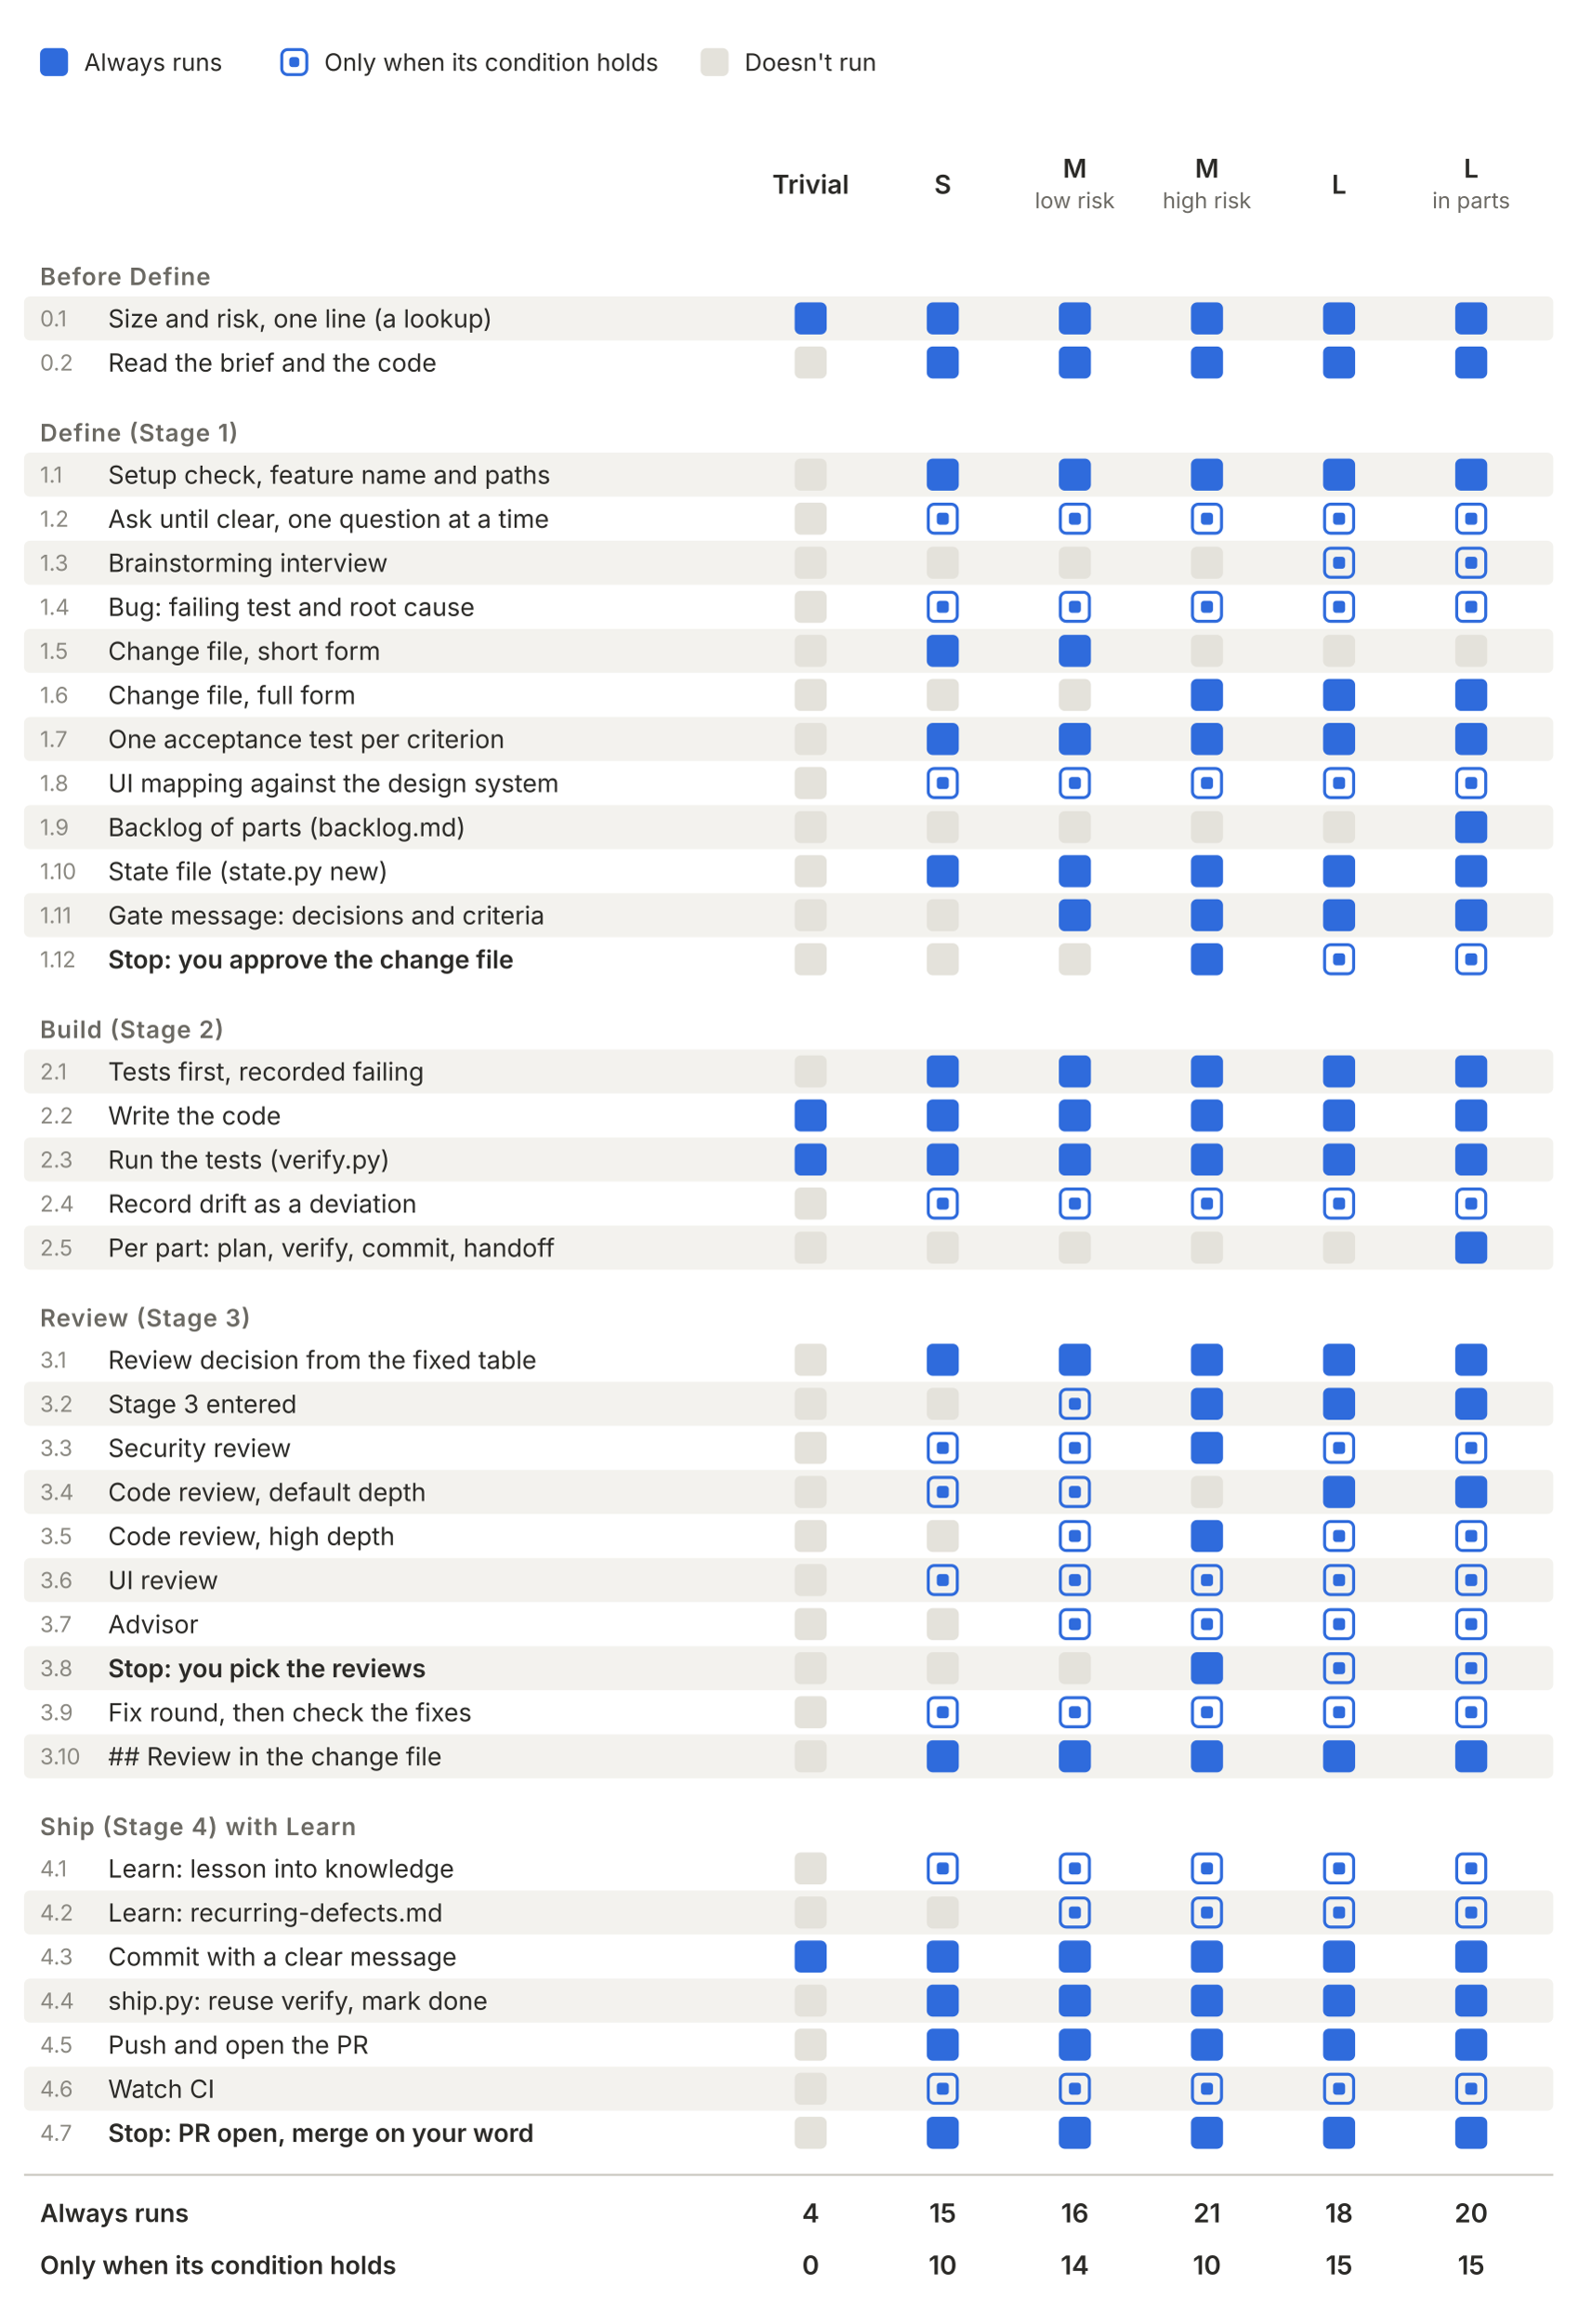
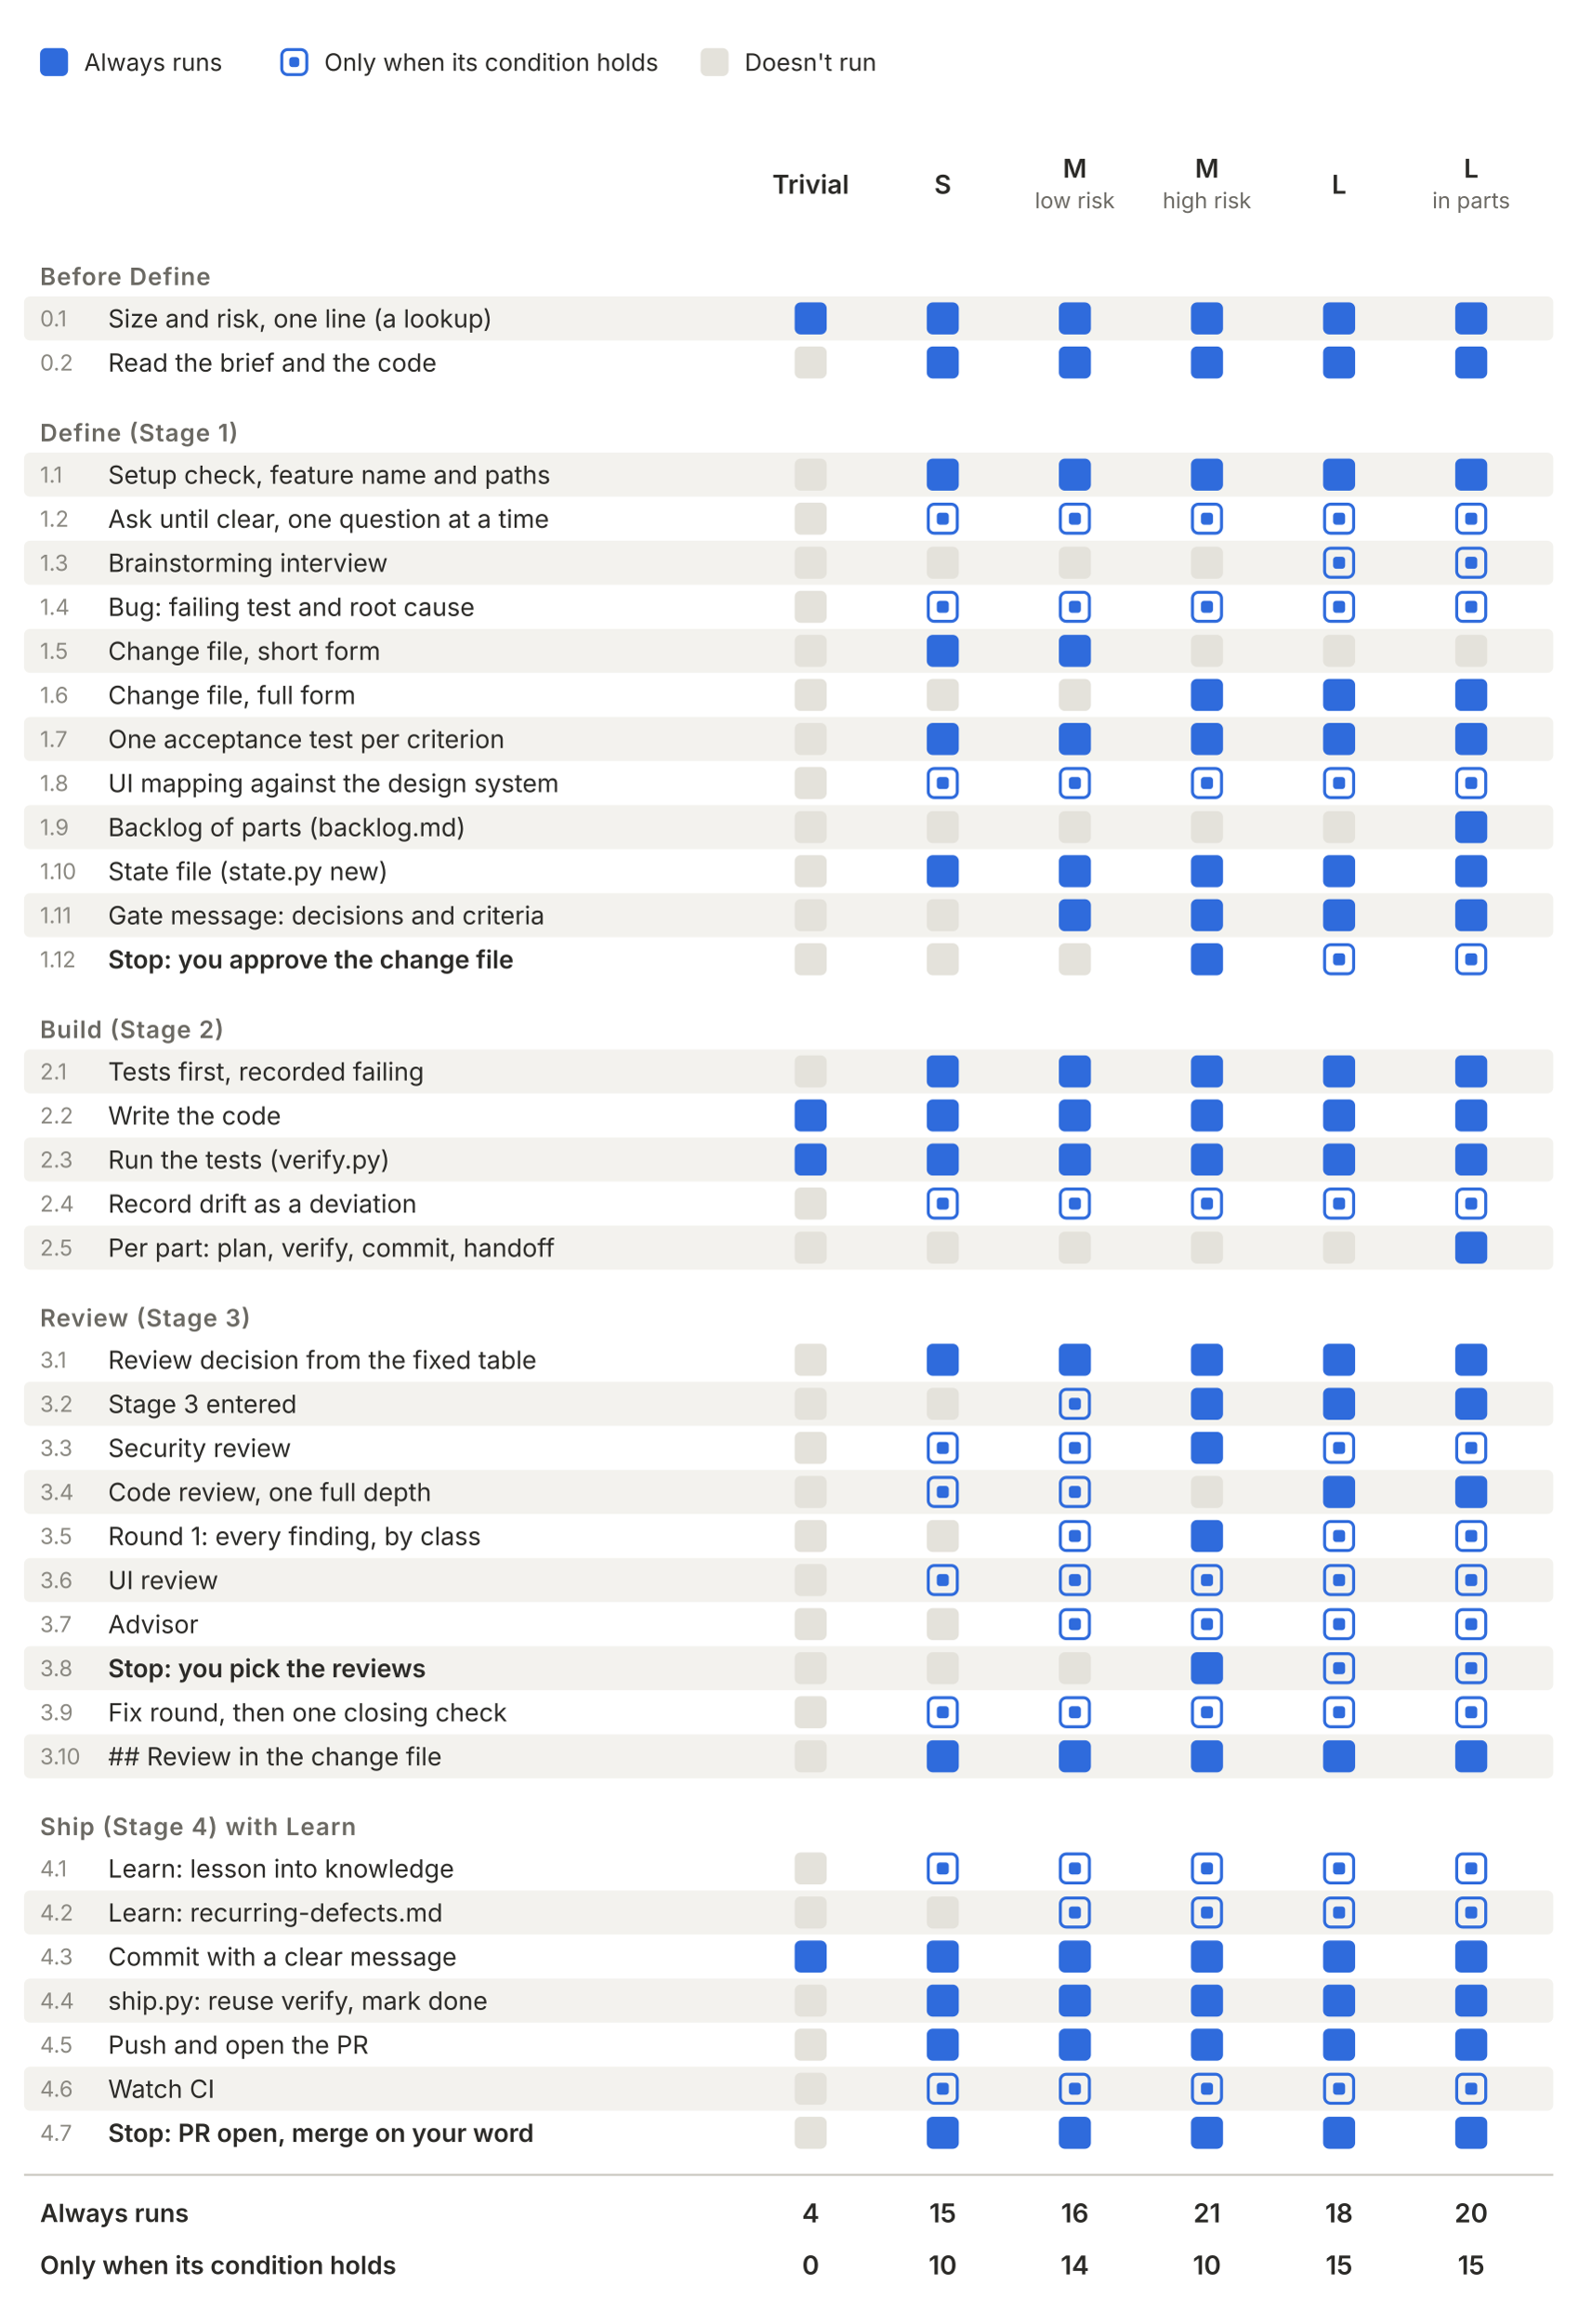
<svg xmlns="http://www.w3.org/2000/svg" width="100%" viewBox="0 0 788 1160" role="img">
  <style>
text{font-family:anthropic-sans,-apple-system,"system-ui","Segoe UI",sans-serif;dominant-baseline:central;fill:#2b2a27}
.h{font-size:13px;font-weight:600;text-anchor:middle}.hs{font-size:11px;text-anchor:middle;fill:#6b6963}
.sec{font-size:12px;font-weight:600;letter-spacing:.04em;text-transform:uppercase;fill:#6b6963}
.lab{font-size:12.5px}.stop{font-weight:600}.num{font-size:11px;fill:#8a8881}
.lg{font-size:12px}.tot{font-weight:600}.tv{font-size:13px;font-weight:600;text-anchor:middle}
.band{fill:#f3f2ee}.rule{stroke:#c9c7bf;stroke-width:1}
.on{fill:#2f6bdc}.part{fill:none;stroke:#2f6bdc;stroke-width:1.5}.pdot{fill:#2f6bdc}
.off{fill:#e4e2db}
@media (prefers-color-scheme:dark){
text{fill:#ebeae4}.hs,.sec{fill:#a8a69e}.num{fill:#85837c}
.band{fill:#262624}.rule{stroke:#4a4944}
.on,.pdot{fill:#5b8def}.part{stroke:#5b8def}.off{fill:#3a3935}
}</style>
  <rect class="on" x="20" y="24" width="14" height="14" rx="3" />
  <text class="lg" x="42" y="31">Always runs</text>
  <rect class="part" x="140.75" y="24.75" width="12.5" height="12.5" rx="3" />
  <rect class="pdot" x="144.5" y="28.5" width="5" height="5" rx="1.5" />
  <text class="lg" x="162" y="31">Only when its condition holds</text>
  <rect class="off" x="350" y="24" width="14" height="14" rx="3" />
  <text class="lg" x="372" y="31">Doesn't run</text>
  <text class="h" x="405.0" y="92">Trivial</text>
  <text class="h" x="471.0" y="92">S</text>
  <text class="h" x="537.0" y="84">M</text>
  <text class="hs" x="537.0" y="100">low risk</text>
  <text class="h" x="603.0" y="84">M</text>
  <text class="hs" x="603.0" y="100">high risk</text>
  <text class="h" x="669.0" y="92">L</text>
  <text class="h" x="735.0" y="84">L</text>
  <text class="hs" x="735.0" y="100">in parts</text>
  <text class="sec" x="20" y="138">Before Define</text>
  <rect class="band" x="12" y="148" width="764" height="22" rx="3" />
  <text class="num" x="20" y="159.0">0.1</text>
  <text class="lab" x="54" y="159.0">Size and risk, one line (a lookup)</text>
  <rect class="on" x="397.0" y="151.0" width="16" height="16" rx="3" />
  <rect class="on" x="463.0" y="151.0" width="16" height="16" rx="3" />
  <rect class="on" x="529.0" y="151.0" width="16" height="16" rx="3" />
  <rect class="on" x="595.0" y="151.0" width="16" height="16" rx="3" />
  <rect class="on" x="661.0" y="151.0" width="16" height="16" rx="3" />
  <rect class="on" x="727.0" y="151.0" width="16" height="16" rx="3" />
  <text class="num" x="20" y="181.0">0.2</text>
  <text class="lab" x="54" y="181.0">Read the brief and the code</text>
  <rect class="off" x="397.0" y="173.0" width="16" height="16" rx="3" />
  <rect class="on" x="463.0" y="173.0" width="16" height="16" rx="3" />
  <rect class="on" x="529.0" y="173.0" width="16" height="16" rx="3" />
  <rect class="on" x="595.0" y="173.0" width="16" height="16" rx="3" />
  <rect class="on" x="661.0" y="173.0" width="16" height="16" rx="3" />
  <rect class="on" x="727.0" y="173.0" width="16" height="16" rx="3" />
  <text class="sec" x="20" y="216">Define (Stage 1)</text>
  <rect class="band" x="12" y="226" width="764" height="22" rx="3" />
  <text class="num" x="20" y="237.0">1.1</text>
  <text class="lab" x="54" y="237.0">Setup check, feature name and paths</text>
  <rect class="off" x="397.0" y="229.0" width="16" height="16" rx="3" />
  <rect class="on" x="463.0" y="229.0" width="16" height="16" rx="3" />
  <rect class="on" x="529.0" y="229.0" width="16" height="16" rx="3" />
  <rect class="on" x="595.0" y="229.0" width="16" height="16" rx="3" />
  <rect class="on" x="661.0" y="229.0" width="16" height="16" rx="3" />
  <rect class="on" x="727.0" y="229.0" width="16" height="16" rx="3" />
  <text class="num" x="20" y="259.0">1.2</text>
  <text class="lab" x="54" y="259.0">Ask until clear, one question at a time</text>
  <rect class="off" x="397.0" y="251.0" width="16" height="16" rx="3" />
  <rect class="part" x="463.75" y="251.75" width="14.5" height="14.5" rx="3" />
  <rect class="pdot" x="468.0" y="256.0" width="6" height="6" rx="1.5" />
  <rect class="part" x="529.75" y="251.75" width="14.5" height="14.5" rx="3" />
  <rect class="pdot" x="534.0" y="256.0" width="6" height="6" rx="1.5" />
  <rect class="part" x="595.75" y="251.75" width="14.5" height="14.5" rx="3" />
  <rect class="pdot" x="600.0" y="256.0" width="6" height="6" rx="1.5" />
  <rect class="part" x="661.75" y="251.75" width="14.5" height="14.5" rx="3" />
  <rect class="pdot" x="666.0" y="256.0" width="6" height="6" rx="1.5" />
  <rect class="part" x="727.75" y="251.75" width="14.5" height="14.5" rx="3" />
  <rect class="pdot" x="732.0" y="256.0" width="6" height="6" rx="1.5" />
  <rect class="band" x="12" y="270" width="764" height="22" rx="3" />
  <text class="num" x="20" y="281.0">1.3</text>
  <text class="lab" x="54" y="281.0">Brainstorming interview</text>
  <rect class="off" x="397.0" y="273.0" width="16" height="16" rx="3" />
  <rect class="off" x="463.0" y="273.0" width="16" height="16" rx="3" />
  <rect class="off" x="529.0" y="273.0" width="16" height="16" rx="3" />
  <rect class="off" x="595.0" y="273.0" width="16" height="16" rx="3" />
  <rect class="part" x="661.75" y="273.75" width="14.5" height="14.5" rx="3" />
  <rect class="pdot" x="666.0" y="278.0" width="6" height="6" rx="1.5" />
  <rect class="part" x="727.75" y="273.75" width="14.5" height="14.5" rx="3" />
  <rect class="pdot" x="732.0" y="278.0" width="6" height="6" rx="1.5" />
  <text class="num" x="20" y="303.0">1.4</text>
  <text class="lab" x="54" y="303.0">Bug: failing test and root cause</text>
  <rect class="off" x="397.0" y="295.0" width="16" height="16" rx="3" />
  <rect class="part" x="463.75" y="295.75" width="14.5" height="14.5" rx="3" />
  <rect class="pdot" x="468.0" y="300.0" width="6" height="6" rx="1.5" />
  <rect class="part" x="529.75" y="295.75" width="14.5" height="14.5" rx="3" />
  <rect class="pdot" x="534.0" y="300.0" width="6" height="6" rx="1.5" />
  <rect class="part" x="595.75" y="295.75" width="14.5" height="14.5" rx="3" />
  <rect class="pdot" x="600.0" y="300.0" width="6" height="6" rx="1.5" />
  <rect class="part" x="661.75" y="295.75" width="14.5" height="14.5" rx="3" />
  <rect class="pdot" x="666.0" y="300.0" width="6" height="6" rx="1.5" />
  <rect class="part" x="727.75" y="295.75" width="14.5" height="14.5" rx="3" />
  <rect class="pdot" x="732.0" y="300.0" width="6" height="6" rx="1.5" />
  <rect class="band" x="12" y="314" width="764" height="22" rx="3" />
  <text class="num" x="20" y="325.0">1.5</text>
  <text class="lab" x="54" y="325.0">Change file, short form</text>
  <rect class="off" x="397.0" y="317.0" width="16" height="16" rx="3" />
  <rect class="on" x="463.0" y="317.0" width="16" height="16" rx="3" />
  <rect class="on" x="529.0" y="317.0" width="16" height="16" rx="3" />
  <rect class="off" x="595.0" y="317.0" width="16" height="16" rx="3" />
  <rect class="off" x="661.0" y="317.0" width="16" height="16" rx="3" />
  <rect class="off" x="727.0" y="317.0" width="16" height="16" rx="3" />
  <text class="num" x="20" y="347.0">1.6</text>
  <text class="lab" x="54" y="347.0">Change file, full form</text>
  <rect class="off" x="397.0" y="339.0" width="16" height="16" rx="3" />
  <rect class="off" x="463.0" y="339.0" width="16" height="16" rx="3" />
  <rect class="off" x="529.0" y="339.0" width="16" height="16" rx="3" />
  <rect class="on" x="595.0" y="339.0" width="16" height="16" rx="3" />
  <rect class="on" x="661.0" y="339.0" width="16" height="16" rx="3" />
  <rect class="on" x="727.0" y="339.0" width="16" height="16" rx="3" />
  <rect class="band" x="12" y="358" width="764" height="22" rx="3" />
  <text class="num" x="20" y="369.0">1.7</text>
  <text class="lab" x="54" y="369.0">One acceptance test per criterion</text>
  <rect class="off" x="397.0" y="361.0" width="16" height="16" rx="3" />
  <rect class="on" x="463.0" y="361.0" width="16" height="16" rx="3" />
  <rect class="on" x="529.0" y="361.0" width="16" height="16" rx="3" />
  <rect class="on" x="595.0" y="361.0" width="16" height="16" rx="3" />
  <rect class="on" x="661.0" y="361.0" width="16" height="16" rx="3" />
  <rect class="on" x="727.0" y="361.0" width="16" height="16" rx="3" />
  <text class="num" x="20" y="391.0">1.8</text>
  <text class="lab" x="54" y="391.0">UI mapping against the design system</text>
  <rect class="off" x="397.0" y="383.0" width="16" height="16" rx="3" />
  <rect class="part" x="463.75" y="383.75" width="14.5" height="14.5" rx="3" />
  <rect class="pdot" x="468.0" y="388.0" width="6" height="6" rx="1.5" />
  <rect class="part" x="529.75" y="383.75" width="14.5" height="14.5" rx="3" />
  <rect class="pdot" x="534.0" y="388.0" width="6" height="6" rx="1.5" />
  <rect class="part" x="595.75" y="383.75" width="14.5" height="14.5" rx="3" />
  <rect class="pdot" x="600.0" y="388.0" width="6" height="6" rx="1.5" />
  <rect class="part" x="661.75" y="383.75" width="14.5" height="14.5" rx="3" />
  <rect class="pdot" x="666.0" y="388.0" width="6" height="6" rx="1.5" />
  <rect class="part" x="727.75" y="383.75" width="14.5" height="14.5" rx="3" />
  <rect class="pdot" x="732.0" y="388.0" width="6" height="6" rx="1.5" />
  <rect class="band" x="12" y="402" width="764" height="22" rx="3" />
  <text class="num" x="20" y="413.0">1.9</text>
  <text class="lab" x="54" y="413.0">Backlog of parts (backlog.md)</text>
  <rect class="off" x="397.0" y="405.0" width="16" height="16" rx="3" />
  <rect class="off" x="463.0" y="405.0" width="16" height="16" rx="3" />
  <rect class="off" x="529.0" y="405.0" width="16" height="16" rx="3" />
  <rect class="off" x="595.0" y="405.0" width="16" height="16" rx="3" />
  <rect class="off" x="661.0" y="405.0" width="16" height="16" rx="3" />
  <rect class="on" x="727.0" y="405.0" width="16" height="16" rx="3" />
  <text class="num" x="20" y="435.0">1.10</text>
  <text class="lab" x="54" y="435.0">State file (state.py new)</text>
  <rect class="off" x="397.0" y="427.0" width="16" height="16" rx="3" />
  <rect class="on" x="463.0" y="427.0" width="16" height="16" rx="3" />
  <rect class="on" x="529.0" y="427.0" width="16" height="16" rx="3" />
  <rect class="on" x="595.0" y="427.0" width="16" height="16" rx="3" />
  <rect class="on" x="661.0" y="427.0" width="16" height="16" rx="3" />
  <rect class="on" x="727.0" y="427.0" width="16" height="16" rx="3" />
  <rect class="band" x="12" y="446" width="764" height="22" rx="3" />
  <text class="num" x="20" y="457.0">1.11</text>
  <text class="lab" x="54" y="457.0">Gate message: decisions and criteria</text>
  <rect class="off" x="397.0" y="449.0" width="16" height="16" rx="3" />
  <rect class="off" x="463.0" y="449.0" width="16" height="16" rx="3" />
  <rect class="on" x="529.0" y="449.0" width="16" height="16" rx="3" />
  <rect class="on" x="595.0" y="449.0" width="16" height="16" rx="3" />
  <rect class="on" x="661.0" y="449.0" width="16" height="16" rx="3" />
  <rect class="on" x="727.0" y="449.0" width="16" height="16" rx="3" />
  <text class="num" x="20" y="479.0">1.12</text>
  <text class="lab stop" x="54" y="479.0">Stop: you approve the change file</text>
  <rect class="off" x="397.0" y="471.0" width="16" height="16" rx="3" />
  <rect class="off" x="463.0" y="471.0" width="16" height="16" rx="3" />
  <rect class="off" x="529.0" y="471.0" width="16" height="16" rx="3" />
  <rect class="on" x="595.0" y="471.0" width="16" height="16" rx="3" />
  <rect class="part" x="661.75" y="471.75" width="14.5" height="14.5" rx="3" />
  <rect class="pdot" x="666.0" y="476.0" width="6" height="6" rx="1.5" />
  <rect class="part" x="727.75" y="471.75" width="14.5" height="14.5" rx="3" />
  <rect class="pdot" x="732.0" y="476.0" width="6" height="6" rx="1.5" />
  <text class="sec" x="20" y="514">Build (Stage 2)</text>
  <rect class="band" x="12" y="524" width="764" height="22" rx="3" />
  <text class="num" x="20" y="535.0">2.1</text>
  <text class="lab" x="54" y="535.0">Tests first, recorded failing</text>
  <rect class="off" x="397.0" y="527.0" width="16" height="16" rx="3" />
  <rect class="on" x="463.0" y="527.0" width="16" height="16" rx="3" />
  <rect class="on" x="529.0" y="527.0" width="16" height="16" rx="3" />
  <rect class="on" x="595.0" y="527.0" width="16" height="16" rx="3" />
  <rect class="on" x="661.0" y="527.0" width="16" height="16" rx="3" />
  <rect class="on" x="727.0" y="527.0" width="16" height="16" rx="3" />
  <text class="num" x="20" y="557.0">2.2</text>
  <text class="lab" x="54" y="557.0">Write the code</text>
  <rect class="on" x="397.0" y="549.0" width="16" height="16" rx="3" />
  <rect class="on" x="463.0" y="549.0" width="16" height="16" rx="3" />
  <rect class="on" x="529.0" y="549.0" width="16" height="16" rx="3" />
  <rect class="on" x="595.0" y="549.0" width="16" height="16" rx="3" />
  <rect class="on" x="661.0" y="549.0" width="16" height="16" rx="3" />
  <rect class="on" x="727.0" y="549.0" width="16" height="16" rx="3" />
  <rect class="band" x="12" y="568" width="764" height="22" rx="3" />
  <text class="num" x="20" y="579.0">2.3</text>
  <text class="lab" x="54" y="579.0">Run the tests (verify.py)</text>
  <rect class="on" x="397.0" y="571.0" width="16" height="16" rx="3" />
  <rect class="on" x="463.0" y="571.0" width="16" height="16" rx="3" />
  <rect class="on" x="529.0" y="571.0" width="16" height="16" rx="3" />
  <rect class="on" x="595.0" y="571.0" width="16" height="16" rx="3" />
  <rect class="on" x="661.0" y="571.0" width="16" height="16" rx="3" />
  <rect class="on" x="727.0" y="571.0" width="16" height="16" rx="3" />
  <text class="num" x="20" y="601.0">2.4</text>
  <text class="lab" x="54" y="601.0">Record drift as a deviation</text>
  <rect class="off" x="397.0" y="593.0" width="16" height="16" rx="3" />
  <rect class="part" x="463.75" y="593.75" width="14.5" height="14.5" rx="3" />
  <rect class="pdot" x="468.0" y="598.0" width="6" height="6" rx="1.5" />
  <rect class="part" x="529.75" y="593.75" width="14.5" height="14.5" rx="3" />
  <rect class="pdot" x="534.0" y="598.0" width="6" height="6" rx="1.5" />
  <rect class="part" x="595.75" y="593.75" width="14.5" height="14.5" rx="3" />
  <rect class="pdot" x="600.0" y="598.0" width="6" height="6" rx="1.5" />
  <rect class="part" x="661.75" y="593.75" width="14.5" height="14.5" rx="3" />
  <rect class="pdot" x="666.0" y="598.0" width="6" height="6" rx="1.5" />
  <rect class="part" x="727.75" y="593.75" width="14.5" height="14.5" rx="3" />
  <rect class="pdot" x="732.0" y="598.0" width="6" height="6" rx="1.5" />
  <rect class="band" x="12" y="612" width="764" height="22" rx="3" />
  <text class="num" x="20" y="623.0">2.5</text>
  <text class="lab" x="54" y="623.0">Per part: plan, verify, commit, handoff</text>
  <rect class="off" x="397.0" y="615.0" width="16" height="16" rx="3" />
  <rect class="off" x="463.0" y="615.0" width="16" height="16" rx="3" />
  <rect class="off" x="529.0" y="615.0" width="16" height="16" rx="3" />
  <rect class="off" x="595.0" y="615.0" width="16" height="16" rx="3" />
  <rect class="off" x="661.0" y="615.0" width="16" height="16" rx="3" />
  <rect class="on" x="727.0" y="615.0" width="16" height="16" rx="3" />
  <text class="sec" x="20" y="658">Review (Stage 3)</text>
  <text class="num" x="20" y="679.0">3.1</text>
  <text class="lab" x="54" y="679.0">Review decision from the fixed table</text>
  <rect class="off" x="397.0" y="671.0" width="16" height="16" rx="3" />
  <rect class="on" x="463.0" y="671.0" width="16" height="16" rx="3" />
  <rect class="on" x="529.0" y="671.0" width="16" height="16" rx="3" />
  <rect class="on" x="595.0" y="671.0" width="16" height="16" rx="3" />
  <rect class="on" x="661.0" y="671.0" width="16" height="16" rx="3" />
  <rect class="on" x="727.0" y="671.0" width="16" height="16" rx="3" />
  <rect class="band" x="12" y="690" width="764" height="22" rx="3" />
  <text class="num" x="20" y="701.0">3.2</text>
  <text class="lab" x="54" y="701.0">Stage 3 entered</text>
  <rect class="off" x="397.0" y="693.0" width="16" height="16" rx="3" />
  <rect class="off" x="463.0" y="693.0" width="16" height="16" rx="3" />
  <rect class="part" x="529.75" y="693.75" width="14.5" height="14.5" rx="3" />
  <rect class="pdot" x="534.0" y="698.0" width="6" height="6" rx="1.5" />
  <rect class="on" x="595.0" y="693.0" width="16" height="16" rx="3" />
  <rect class="on" x="661.0" y="693.0" width="16" height="16" rx="3" />
  <rect class="on" x="727.0" y="693.0" width="16" height="16" rx="3" />
  <text class="num" x="20" y="723.0">3.3</text>
  <text class="lab" x="54" y="723.0">Security review</text>
  <rect class="off" x="397.0" y="715.0" width="16" height="16" rx="3" />
  <rect class="part" x="463.75" y="715.75" width="14.5" height="14.5" rx="3" />
  <rect class="pdot" x="468.0" y="720.0" width="6" height="6" rx="1.5" />
  <rect class="part" x="529.75" y="715.75" width="14.5" height="14.5" rx="3" />
  <rect class="pdot" x="534.0" y="720.0" width="6" height="6" rx="1.5" />
  <rect class="on" x="595.0" y="715.0" width="16" height="16" rx="3" />
  <rect class="part" x="661.75" y="715.75" width="14.5" height="14.5" rx="3" />
  <rect class="pdot" x="666.0" y="720.0" width="6" height="6" rx="1.5" />
  <rect class="part" x="727.75" y="715.75" width="14.5" height="14.5" rx="3" />
  <rect class="pdot" x="732.0" y="720.0" width="6" height="6" rx="1.5" />
  <rect class="band" x="12" y="734" width="764" height="22" rx="3" />
  <text class="num" x="20" y="745.0">3.4</text>
-   <text class="lab" x="54" y="745.0">Code review, default depth</text>
+   <text class="lab" x="54" y="745.0">Code review, one full depth</text>
  <rect class="off" x="397.0" y="737.0" width="16" height="16" rx="3" />
  <rect class="part" x="463.75" y="737.75" width="14.5" height="14.5" rx="3" />
  <rect class="pdot" x="468.0" y="742.0" width="6" height="6" rx="1.5" />
  <rect class="part" x="529.75" y="737.75" width="14.5" height="14.5" rx="3" />
  <rect class="pdot" x="534.0" y="742.0" width="6" height="6" rx="1.5" />
  <rect class="off" x="595.0" y="737.0" width="16" height="16" rx="3" />
  <rect class="on" x="661.0" y="737.0" width="16" height="16" rx="3" />
  <rect class="on" x="727.0" y="737.0" width="16" height="16" rx="3" />
  <text class="num" x="20" y="767.0">3.5</text>
-   <text class="lab" x="54" y="767.0">Code review, high depth</text>
+   <text class="lab" x="54" y="767.0">Round 1: every finding, by class</text>
  <rect class="off" x="397.0" y="759.0" width="16" height="16" rx="3" />
  <rect class="off" x="463.0" y="759.0" width="16" height="16" rx="3" />
  <rect class="part" x="529.75" y="759.75" width="14.5" height="14.5" rx="3" />
  <rect class="pdot" x="534.0" y="764.0" width="6" height="6" rx="1.5" />
  <rect class="on" x="595.0" y="759.0" width="16" height="16" rx="3" />
  <rect class="part" x="661.75" y="759.75" width="14.5" height="14.5" rx="3" />
  <rect class="pdot" x="666.0" y="764.0" width="6" height="6" rx="1.5" />
  <rect class="part" x="727.75" y="759.75" width="14.5" height="14.5" rx="3" />
  <rect class="pdot" x="732.0" y="764.0" width="6" height="6" rx="1.5" />
  <rect class="band" x="12" y="778" width="764" height="22" rx="3" />
  <text class="num" x="20" y="789.0">3.6</text>
  <text class="lab" x="54" y="789.0">UI review</text>
  <rect class="off" x="397.0" y="781.0" width="16" height="16" rx="3" />
  <rect class="part" x="463.75" y="781.75" width="14.5" height="14.5" rx="3" />
  <rect class="pdot" x="468.0" y="786.0" width="6" height="6" rx="1.5" />
  <rect class="part" x="529.75" y="781.75" width="14.5" height="14.5" rx="3" />
  <rect class="pdot" x="534.0" y="786.0" width="6" height="6" rx="1.5" />
  <rect class="part" x="595.75" y="781.75" width="14.5" height="14.5" rx="3" />
  <rect class="pdot" x="600.0" y="786.0" width="6" height="6" rx="1.5" />
  <rect class="part" x="661.75" y="781.75" width="14.5" height="14.5" rx="3" />
  <rect class="pdot" x="666.0" y="786.0" width="6" height="6" rx="1.5" />
  <rect class="part" x="727.75" y="781.75" width="14.5" height="14.5" rx="3" />
  <rect class="pdot" x="732.0" y="786.0" width="6" height="6" rx="1.5" />
  <text class="num" x="20" y="811.0">3.7</text>
  <text class="lab" x="54" y="811.0">Advisor</text>
  <rect class="off" x="397.0" y="803.0" width="16" height="16" rx="3" />
  <rect class="off" x="463.0" y="803.0" width="16" height="16" rx="3" />
  <rect class="part" x="529.75" y="803.75" width="14.5" height="14.5" rx="3" />
  <rect class="pdot" x="534.0" y="808.0" width="6" height="6" rx="1.5" />
  <rect class="part" x="595.75" y="803.75" width="14.5" height="14.5" rx="3" />
  <rect class="pdot" x="600.0" y="808.0" width="6" height="6" rx="1.5" />
  <rect class="part" x="661.75" y="803.75" width="14.5" height="14.5" rx="3" />
  <rect class="pdot" x="666.0" y="808.0" width="6" height="6" rx="1.5" />
  <rect class="part" x="727.75" y="803.75" width="14.5" height="14.5" rx="3" />
  <rect class="pdot" x="732.0" y="808.0" width="6" height="6" rx="1.5" />
  <rect class="band" x="12" y="822" width="764" height="22" rx="3" />
  <text class="num" x="20" y="833.0">3.8</text>
  <text class="lab stop" x="54" y="833.0">Stop: you pick the reviews</text>
  <rect class="off" x="397.0" y="825.0" width="16" height="16" rx="3" />
  <rect class="off" x="463.0" y="825.0" width="16" height="16" rx="3" />
  <rect class="off" x="529.0" y="825.0" width="16" height="16" rx="3" />
  <rect class="on" x="595.0" y="825.0" width="16" height="16" rx="3" />
  <rect class="part" x="661.75" y="825.75" width="14.5" height="14.5" rx="3" />
  <rect class="pdot" x="666.0" y="830.0" width="6" height="6" rx="1.5" />
  <rect class="part" x="727.75" y="825.75" width="14.5" height="14.5" rx="3" />
  <rect class="pdot" x="732.0" y="830.0" width="6" height="6" rx="1.5" />
  <text class="num" x="20" y="855.0">3.9</text>
-   <text class="lab" x="54" y="855.0">Fix round, then check the fixes</text>
+   <text class="lab" x="54" y="855.0">Fix round, then one closing check</text>
  <rect class="off" x="397.0" y="847.0" width="16" height="16" rx="3" />
  <rect class="part" x="463.75" y="847.75" width="14.5" height="14.5" rx="3" />
  <rect class="pdot" x="468.0" y="852.0" width="6" height="6" rx="1.5" />
  <rect class="part" x="529.75" y="847.75" width="14.5" height="14.5" rx="3" />
  <rect class="pdot" x="534.0" y="852.0" width="6" height="6" rx="1.5" />
  <rect class="part" x="595.75" y="847.75" width="14.5" height="14.5" rx="3" />
  <rect class="pdot" x="600.0" y="852.0" width="6" height="6" rx="1.5" />
  <rect class="part" x="661.75" y="847.75" width="14.5" height="14.5" rx="3" />
  <rect class="pdot" x="666.0" y="852.0" width="6" height="6" rx="1.5" />
  <rect class="part" x="727.75" y="847.75" width="14.5" height="14.5" rx="3" />
  <rect class="pdot" x="732.0" y="852.0" width="6" height="6" rx="1.5" />
  <rect class="band" x="12" y="866" width="764" height="22" rx="3" />
  <text class="num" x="20" y="877.0">3.10</text>
  <text class="lab" x="54" y="877.0">## Review in the change file</text>
  <rect class="off" x="397.0" y="869.0" width="16" height="16" rx="3" />
  <rect class="on" x="463.0" y="869.0" width="16" height="16" rx="3" />
  <rect class="on" x="529.0" y="869.0" width="16" height="16" rx="3" />
  <rect class="on" x="595.0" y="869.0" width="16" height="16" rx="3" />
  <rect class="on" x="661.0" y="869.0" width="16" height="16" rx="3" />
  <rect class="on" x="727.0" y="869.0" width="16" height="16" rx="3" />
  <text class="sec" x="20" y="912">Ship (Stage 4) with Learn</text>
  <text class="num" x="20" y="933.0">4.1</text>
  <text class="lab" x="54" y="933.0">Learn: lesson into knowledge</text>
  <rect class="off" x="397.0" y="925.0" width="16" height="16" rx="3" />
  <rect class="part" x="463.75" y="925.75" width="14.5" height="14.5" rx="3" />
  <rect class="pdot" x="468.0" y="930.0" width="6" height="6" rx="1.5" />
  <rect class="part" x="529.75" y="925.75" width="14.5" height="14.5" rx="3" />
  <rect class="pdot" x="534.0" y="930.0" width="6" height="6" rx="1.5" />
  <rect class="part" x="595.75" y="925.75" width="14.5" height="14.5" rx="3" />
  <rect class="pdot" x="600.0" y="930.0" width="6" height="6" rx="1.5" />
  <rect class="part" x="661.75" y="925.75" width="14.5" height="14.5" rx="3" />
  <rect class="pdot" x="666.0" y="930.0" width="6" height="6" rx="1.5" />
  <rect class="part" x="727.75" y="925.75" width="14.5" height="14.5" rx="3" />
  <rect class="pdot" x="732.0" y="930.0" width="6" height="6" rx="1.5" />
  <rect class="band" x="12" y="944" width="764" height="22" rx="3" />
  <text class="num" x="20" y="955.0">4.2</text>
  <text class="lab" x="54" y="955.0">Learn: recurring-defects.md</text>
  <rect class="off" x="397.0" y="947.0" width="16" height="16" rx="3" />
  <rect class="off" x="463.0" y="947.0" width="16" height="16" rx="3" />
  <rect class="part" x="529.75" y="947.75" width="14.5" height="14.5" rx="3" />
  <rect class="pdot" x="534.0" y="952.0" width="6" height="6" rx="1.5" />
  <rect class="part" x="595.75" y="947.75" width="14.5" height="14.5" rx="3" />
  <rect class="pdot" x="600.0" y="952.0" width="6" height="6" rx="1.5" />
  <rect class="part" x="661.75" y="947.75" width="14.5" height="14.5" rx="3" />
  <rect class="pdot" x="666.0" y="952.0" width="6" height="6" rx="1.5" />
  <rect class="part" x="727.75" y="947.75" width="14.5" height="14.5" rx="3" />
  <rect class="pdot" x="732.0" y="952.0" width="6" height="6" rx="1.5" />
  <text class="num" x="20" y="977.0">4.3</text>
  <text class="lab" x="54" y="977.0">Commit with a clear message</text>
  <rect class="on" x="397.0" y="969.0" width="16" height="16" rx="3" />
  <rect class="on" x="463.0" y="969.0" width="16" height="16" rx="3" />
  <rect class="on" x="529.0" y="969.0" width="16" height="16" rx="3" />
  <rect class="on" x="595.0" y="969.0" width="16" height="16" rx="3" />
  <rect class="on" x="661.0" y="969.0" width="16" height="16" rx="3" />
  <rect class="on" x="727.0" y="969.0" width="16" height="16" rx="3" />
  <rect class="band" x="12" y="988" width="764" height="22" rx="3" />
  <text class="num" x="20" y="999.0">4.4</text>
  <text class="lab" x="54" y="999.0">ship.py: reuse verify, mark done</text>
  <rect class="off" x="397.0" y="991.0" width="16" height="16" rx="3" />
  <rect class="on" x="463.0" y="991.0" width="16" height="16" rx="3" />
  <rect class="on" x="529.0" y="991.0" width="16" height="16" rx="3" />
  <rect class="on" x="595.0" y="991.0" width="16" height="16" rx="3" />
  <rect class="on" x="661.0" y="991.0" width="16" height="16" rx="3" />
  <rect class="on" x="727.0" y="991.0" width="16" height="16" rx="3" />
  <text class="num" x="20" y="1021.0">4.5</text>
  <text class="lab" x="54" y="1021.0">Push and open the PR</text>
  <rect class="off" x="397.0" y="1013.0" width="16" height="16" rx="3" />
  <rect class="on" x="463.0" y="1013.0" width="16" height="16" rx="3" />
  <rect class="on" x="529.0" y="1013.0" width="16" height="16" rx="3" />
  <rect class="on" x="595.0" y="1013.0" width="16" height="16" rx="3" />
  <rect class="on" x="661.0" y="1013.0" width="16" height="16" rx="3" />
  <rect class="on" x="727.0" y="1013.0" width="16" height="16" rx="3" />
  <rect class="band" x="12" y="1032" width="764" height="22" rx="3" />
  <text class="num" x="20" y="1043.0">4.6</text>
  <text class="lab" x="54" y="1043.0">Watch CI</text>
  <rect class="off" x="397.0" y="1035.0" width="16" height="16" rx="3" />
  <rect class="part" x="463.75" y="1035.75" width="14.5" height="14.5" rx="3" />
  <rect class="pdot" x="468.0" y="1040.0" width="6" height="6" rx="1.5" />
  <rect class="part" x="529.75" y="1035.75" width="14.5" height="14.5" rx="3" />
  <rect class="pdot" x="534.0" y="1040.0" width="6" height="6" rx="1.5" />
  <rect class="part" x="595.75" y="1035.75" width="14.5" height="14.5" rx="3" />
  <rect class="pdot" x="600.0" y="1040.0" width="6" height="6" rx="1.5" />
  <rect class="part" x="661.75" y="1035.75" width="14.5" height="14.5" rx="3" />
  <rect class="pdot" x="666.0" y="1040.0" width="6" height="6" rx="1.5" />
  <rect class="part" x="727.75" y="1035.75" width="14.5" height="14.5" rx="3" />
  <rect class="pdot" x="732.0" y="1040.0" width="6" height="6" rx="1.5" />
  <text class="num" x="20" y="1065.0">4.7</text>
  <text class="lab stop" x="54" y="1065.0">Stop: PR open, merge on your word</text>
  <rect class="off" x="397.0" y="1057.0" width="16" height="16" rx="3" />
  <rect class="on" x="463.0" y="1057.0" width="16" height="16" rx="3" />
  <rect class="on" x="529.0" y="1057.0" width="16" height="16" rx="3" />
  <rect class="on" x="595.0" y="1057.0" width="16" height="16" rx="3" />
  <rect class="on" x="661.0" y="1057.0" width="16" height="16" rx="3" />
  <rect class="on" x="727.0" y="1057.0" width="16" height="16" rx="3" />
  <line class="rule" x1="12" y1="1086" x2="776" y2="1086" />
  <text class="lab tot" x="20" y="1105">Always runs</text>
  <text class="tv" x="405.0" y="1105">4</text>
  <text class="tv" x="471.0" y="1105">15</text>
  <text class="tv" x="537.0" y="1105">16</text>
  <text class="tv" x="603.0" y="1105">21</text>
  <text class="tv" x="669.0" y="1105">18</text>
  <text class="tv" x="735.0" y="1105">20</text>
  <text class="lab tot" x="20" y="1131">Only when its condition holds</text>
  <text class="tv" x="405.0" y="1131">0</text>
  <text class="tv" x="471.0" y="1131">10</text>
  <text class="tv" x="537.0" y="1131">14</text>
  <text class="tv" x="603.0" y="1131">10</text>
  <text class="tv" x="669.0" y="1131">15</text>
  <text class="tv" x="735.0" y="1131">15</text>
</svg>
